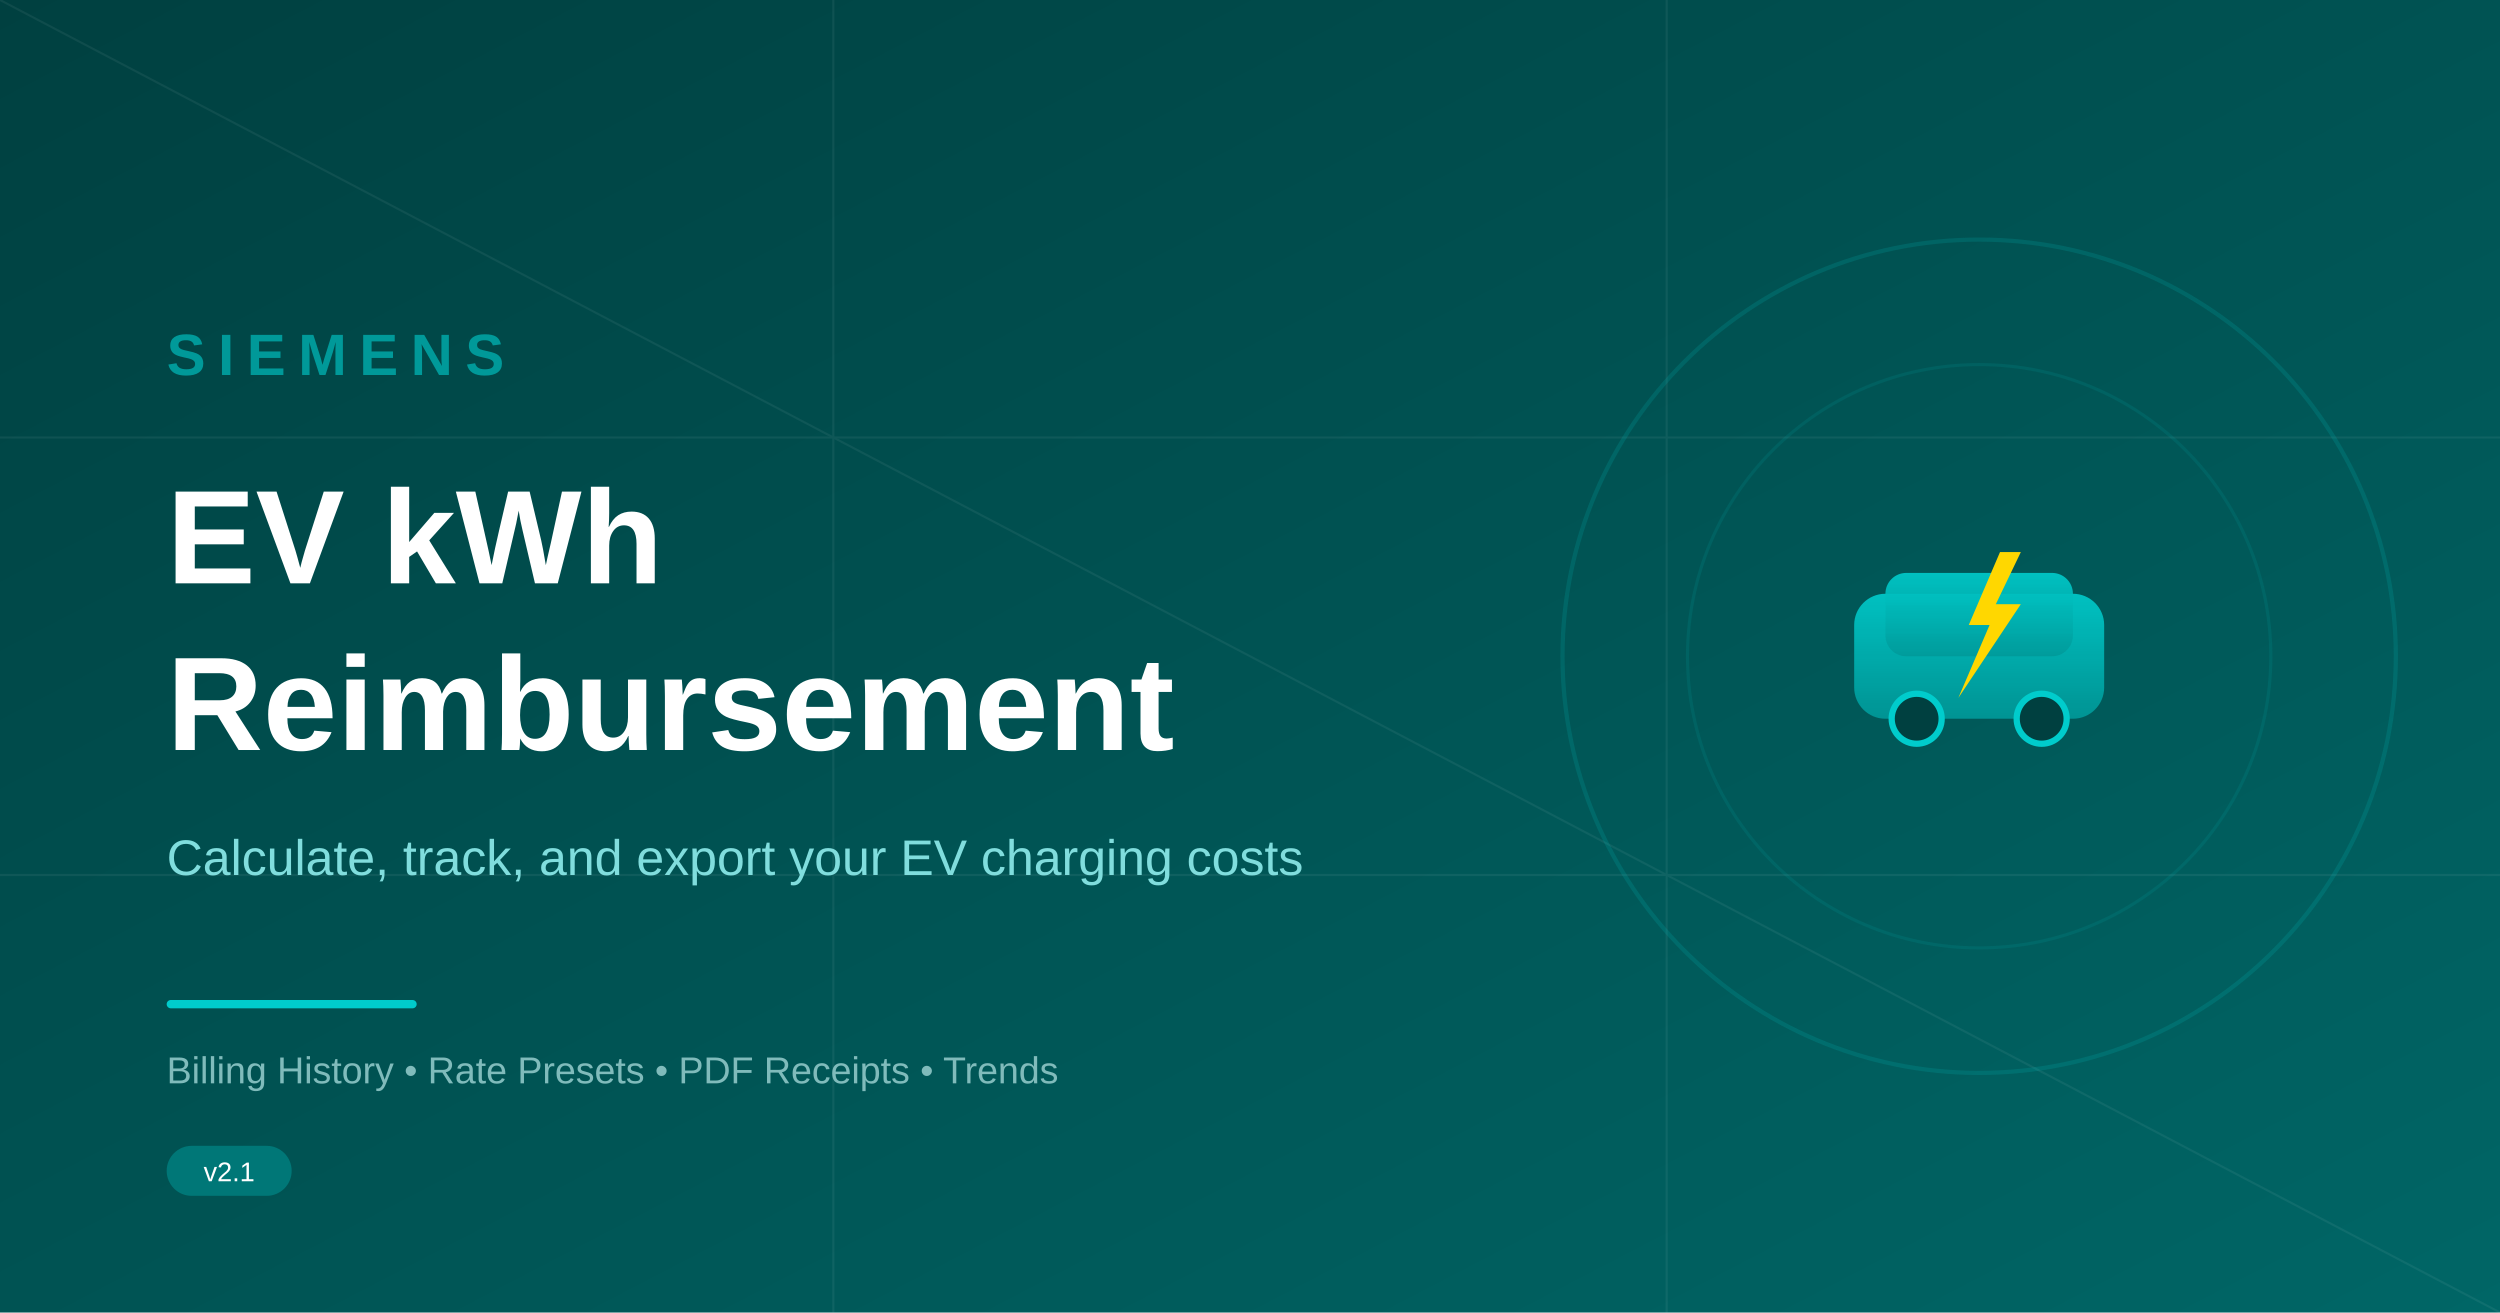
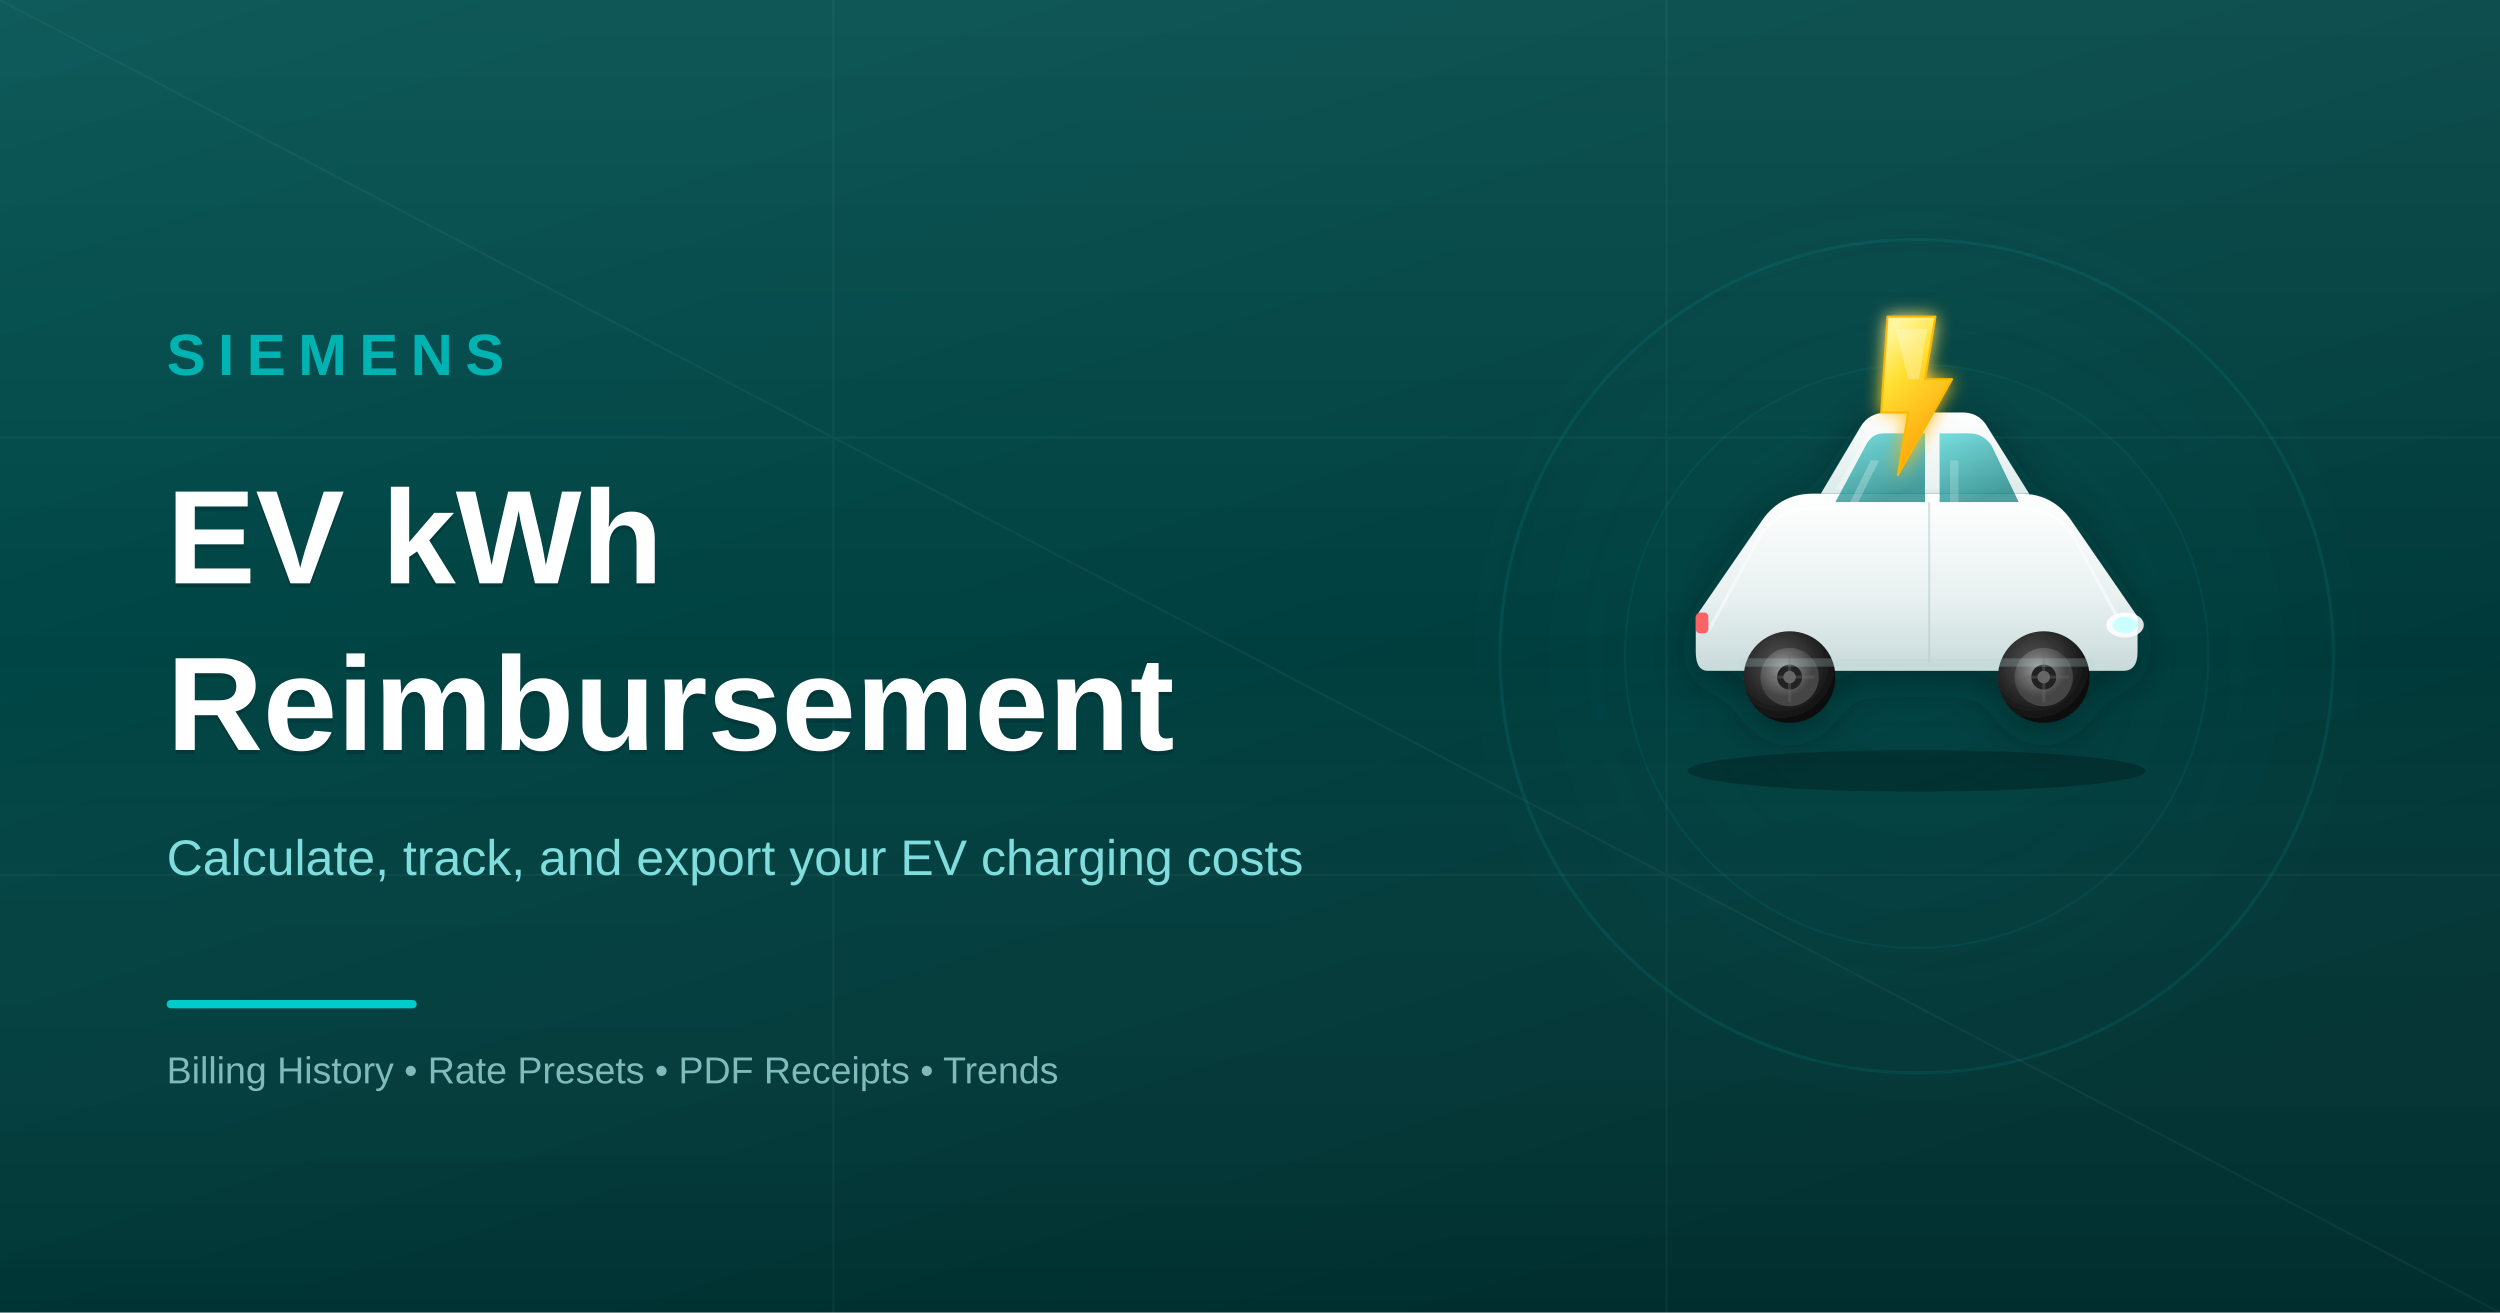
<svg xmlns="http://www.w3.org/2000/svg" width="1200" height="630" viewBox="0 0 1200 630">
  <defs>
-     <linearGradient id="bg" x1="0" y1="0" x2="1" y2="1">
-       <stop offset="0%" stop-color="#004040" />
-       <stop offset="100%" stop-color="#006666" />
+     <linearGradient id="bg" x1="0" y1="0" x2="0.6" y2="1">
+       <stop offset="0%" stop-color="#005050" />
+       <stop offset="100%" stop-color="#003333" />
    </linearGradient>
-     <linearGradient id="accent" x1="0" y1="0" x2="0" y2="1">
-       <stop offset="0%" stop-color="#00cccc" />
-       <stop offset="100%" stop-color="#009999" />
+     <linearGradient id="glassShine" x1="0.5" y1="0" x2="0.5" y2="1">
+       <stop offset="0%" stop-color="white" stop-opacity="0.06" />
+       <stop offset="50%" stop-color="white" stop-opacity="0" />
+       <stop offset="100%" stop-color="black" stop-opacity="0.1" />
    </linearGradient>
+     <linearGradient id="carBody" x1="0.5" y1="0" x2="0.5" y2="1">
+       <stop offset="0%" stop-color="#ffffff" />
+       <stop offset="60%" stop-color="#e8f0f0" />
+       <stop offset="100%" stop-color="#c8dada" />
+     </linearGradient>
+     <linearGradient id="carRoof" x1="0.5" y1="0" x2="0.5" y2="1">
+       <stop offset="0%" stop-color="#ffffff" />
+       <stop offset="100%" stop-color="#dceaea" />
+     </linearGradient>
+     <linearGradient id="windowGlass" x1="0" y1="0" x2="0.5" y2="1">
+       <stop offset="0%" stop-color="#40d0d0" />
+       <stop offset="100%" stop-color="#007777" />
+     </linearGradient>
+     <linearGradient id="boltGrad" x1="0.3" y1="0" x2="0.7" y2="1">
+       <stop offset="0%" stop-color="#FFF7A0" />
+       <stop offset="30%" stop-color="#FFE033" />
+       <stop offset="100%" stop-color="#FF9500" />
+     </linearGradient>
+     <radialGradient id="wheelOuter" cx="0.4" cy="0.35" r="0.6">
+       <stop offset="0%" stop-color="#555" />
+       <stop offset="100%" stop-color="#111" />
+     </radialGradient>
+     <radialGradient id="wheelHub" cx="0.4" cy="0.35" r="0.5">
+       <stop offset="0%" stop-color="#999" />
+       <stop offset="100%" stop-color="#444" />
+     </radialGradient>
+     <filter id="carShadow" x="-20%" y="-20%" width="140%" height="160%">
+       <feDropShadow dx="0" dy="6" stdDeviation="10" flood-color="#001a1a" flood-opacity="0.5" />
+     </filter>
+     <filter id="boltGlow" x="-50%" y="-50%" width="200%" height="200%">
+       <feGaussianBlur in="SourceGraphic" stdDeviation="4" result="blur" />
+       <feMerge>
+         <feMergeNode in="blur" />
+         <feMergeNode in="SourceGraphic" />
+       </feMerge>
+     </filter>
+     <radialGradient id="circleGlow" cx="0.5" cy="0.5" r="0.5">
+       <stop offset="0%" stop-color="#009999" stop-opacity="0.08" />
+       <stop offset="100%" stop-color="#009999" stop-opacity="0" />
+     </radialGradient>
  </defs>
  <rect width="1200" height="630" fill="url(#bg)" />
-   <g opacity="0.06" stroke="#ffffff" stroke-width="1">
+   <rect width="1200" height="630" fill="url(#glassShine)" />
+   <g opacity="0.04" stroke="#ffffff" stroke-width="1">
    <line x1="0" y1="0" x2="1200" y2="630" />
    <line x1="400" y1="0" x2="400" y2="630" />
    <line x1="800" y1="0" x2="800" y2="630" />
    <line x1="0" y1="210" x2="1200" y2="210" />
    <line x1="0" y1="420" x2="1200" y2="420" />
  </g>
-   <circle cx="950" cy="315" r="200" fill="none" stroke="#00cccc" stroke-width="2" opacity="0.15" />
-   <circle cx="950" cy="315" r="140" fill="none" stroke="#00cccc" stroke-width="1.5" opacity="0.1" />
-   <g transform="translate(890, 255)">
-     <rect x="0" y="30" width="120" height="60" rx="15" fill="url(#accent)" opacity="0.9" />
-     <rect x="15" y="20" width="90" height="40" rx="10" fill="url(#accent)" opacity="0.9" />
-     <circle cx="30" cy="90" r="12" fill="#004040" stroke="#00cccc" stroke-width="3" />
-     <circle cx="90" cy="90" r="12" fill="#004040" stroke="#00cccc" stroke-width="3" />
-     <polygon points="70,10 55,45 65,45 50,80 80,35 68,35 80,10" fill="#ffd700" />
+   <circle cx="920" cy="315" r="220" fill="url(#circleGlow)" />
+   <circle cx="920" cy="315" r="200" fill="none" stroke="#00cccc" stroke-width="1.5" opacity="0.1" />
+   <circle cx="920" cy="315" r="140" fill="none" stroke="#00cccc" stroke-width="1" opacity="0.07" />
+   <g transform="translate(920, 300)">
+     <ellipse cx="0" cy="70" rx="110" ry="10" fill="#001a1a" opacity="0.4" />
+     <g filter="url(#carShadow)">
+       <path d="M-100,22 Q-106,22 -106,13 L-106,-4 L-75,-49 Q-66,-63 -50,-63 L50,-63 Q66,-63 75,-49 L106,-4 L106,13 Q106,22 99,22 Z" fill="url(#carBody)" />
+       <path d="M-100,3 L-75,-43 Q-66,-56 -50,-56 L50,-56 Q66,-56 75,-43 L100,3" fill="none" stroke="white" stroke-opacity="0.5" stroke-width="1.5" />
+       <path d="M-46,-63 L-27,-95 Q-23,-102 -14,-102 L22,-102 Q30,-102 34,-95 L54,-63" fill="url(#carRoof)" />
+       <path d="M-39,-65 L-24,-91 Q-20,-97 -13,-97 L20,-97 Q27,-97 31,-91 L46,-65" fill="white" opacity="0.3" />
+       <path d="M-39,-59 L-24,-87 Q-21,-92 -16,-92 L4,-92 L4,-59 Z" fill="url(#windowGlass)" opacity="0.7" />
+       <path d="M-32,-59 L-22,-79 L-18,-79 L-28,-59 Z" fill="white" opacity="0.25" />
+       <path d="M11,-59 L11,-92 L25,-92 Q32,-92 36,-86 L49,-59 Z" fill="url(#windowGlass)" opacity="0.7" />
+       <path d="M16,-59 L16,-79 L20,-79 L20,-59 Z" fill="white" opacity="0.2" />
+       <line x1="6" y1="-59" x2="6" y2="18" stroke="#b0c8c8" stroke-width="1" opacity="0.5" />
+       <ellipse cx="100" cy="0" rx="9" ry="6" fill="white" opacity="0.85" />
+       <ellipse cx="100" cy="0" rx="6" ry="4" fill="#ccffff" />
+       <rect x="-106" y="-6" width="6" height="10" rx="2" fill="#ff4444" opacity="0.8" />
+       <circle cx="-61" cy="25" r="22" fill="url(#wheelOuter)" />
+       <circle cx="-61" cy="25" r="14" fill="url(#wheelHub)" />
+       <circle cx="-61" cy="25" r="6" fill="#222" />
+       <circle cx="-61" cy="25" r="3" fill="#666" />
+       <g stroke="#666" stroke-width="1.5" opacity="0.4">
+         <line x1="-61" y1="13" x2="-61" y2="37" />
+         <line x1="-73" y1="25" x2="-49" y2="25" />
+       </g>
+       <circle cx="61" cy="25" r="22" fill="url(#wheelOuter)" />
+       <circle cx="61" cy="25" r="14" fill="url(#wheelHub)" />
+       <circle cx="61" cy="25" r="6" fill="#222" />
+       <circle cx="61" cy="25" r="3" fill="#666" />
+       <g stroke="#666" stroke-width="1.5" opacity="0.4">
+         <line x1="61" y1="13" x2="61" y2="37" />
+         <line x1="49" y1="25" x2="73" y2="25" />
+       </g>
+       <rect x="-86" y="16" width="172" height="4" rx="2" fill="#b8d4d4" opacity="0.25" />
+     </g>
+     <g filter="url(#boltGlow)" transform="translate(0, -110)">
+       <path d="M-14,-38 L9,-38 L4,-8 L17,-8 L-9,38 L-4,8 L-17,8 Z" fill="url(#boltGrad)" stroke="#FFB800" stroke-width="1" stroke-linejoin="round" />
+       <path d="M-10,-32 L5,-32 L1,-8 L-4,-8 Z" fill="white" opacity="0.3" />
+     </g>
  </g>
-   <text x="80" y="180" font-family="Arial, Helvetica, sans-serif" font-size="28" font-weight="bold" fill="#009999" letter-spacing="6">SIEMENS</text>
+   <text x="80" y="180" font-family="Arial, Helvetica, sans-serif" font-size="28" font-weight="bold" fill="#00b3b3" letter-spacing="6">SIEMENS</text>
+   <text x="80" y="282" font-family="Arial, Helvetica, sans-serif" font-size="64" font-weight="bold" fill="#002a2a" opacity="0.4">EV kWh</text>
  <text x="80" y="280" font-family="Arial, Helvetica, sans-serif" font-size="64" font-weight="bold" fill="#ffffff">EV kWh</text>
+   <text x="80" y="362" font-family="Arial, Helvetica, sans-serif" font-size="64" font-weight="bold" fill="#002a2a" opacity="0.4">Reimbursement</text>
  <text x="80" y="360" font-family="Arial, Helvetica, sans-serif" font-size="64" font-weight="bold" fill="#ffffff">Reimbursement</text>
  <text x="80" y="420" font-family="Arial, Helvetica, sans-serif" font-size="24" fill="#80dddd">Calculate, track, and export your EV charging costs</text>
  <rect x="80" y="480" width="120" height="4" rx="2" fill="#00cccc" />
  <text x="80" y="520" font-family="Arial, Helvetica, sans-serif" font-size="18" fill="#80bbbb">Billing History • Rate Presets • PDF Receipts • Trends</text>
-   <rect x="80" y="550" width="60" height="24" rx="12" fill="#00cccc" opacity="0.3" />
-   <text x="110" y="567" font-family="Arial, Helvetica, sans-serif" font-size="13" fill="#ffffff" text-anchor="middle">v2.1</text>
</svg>
